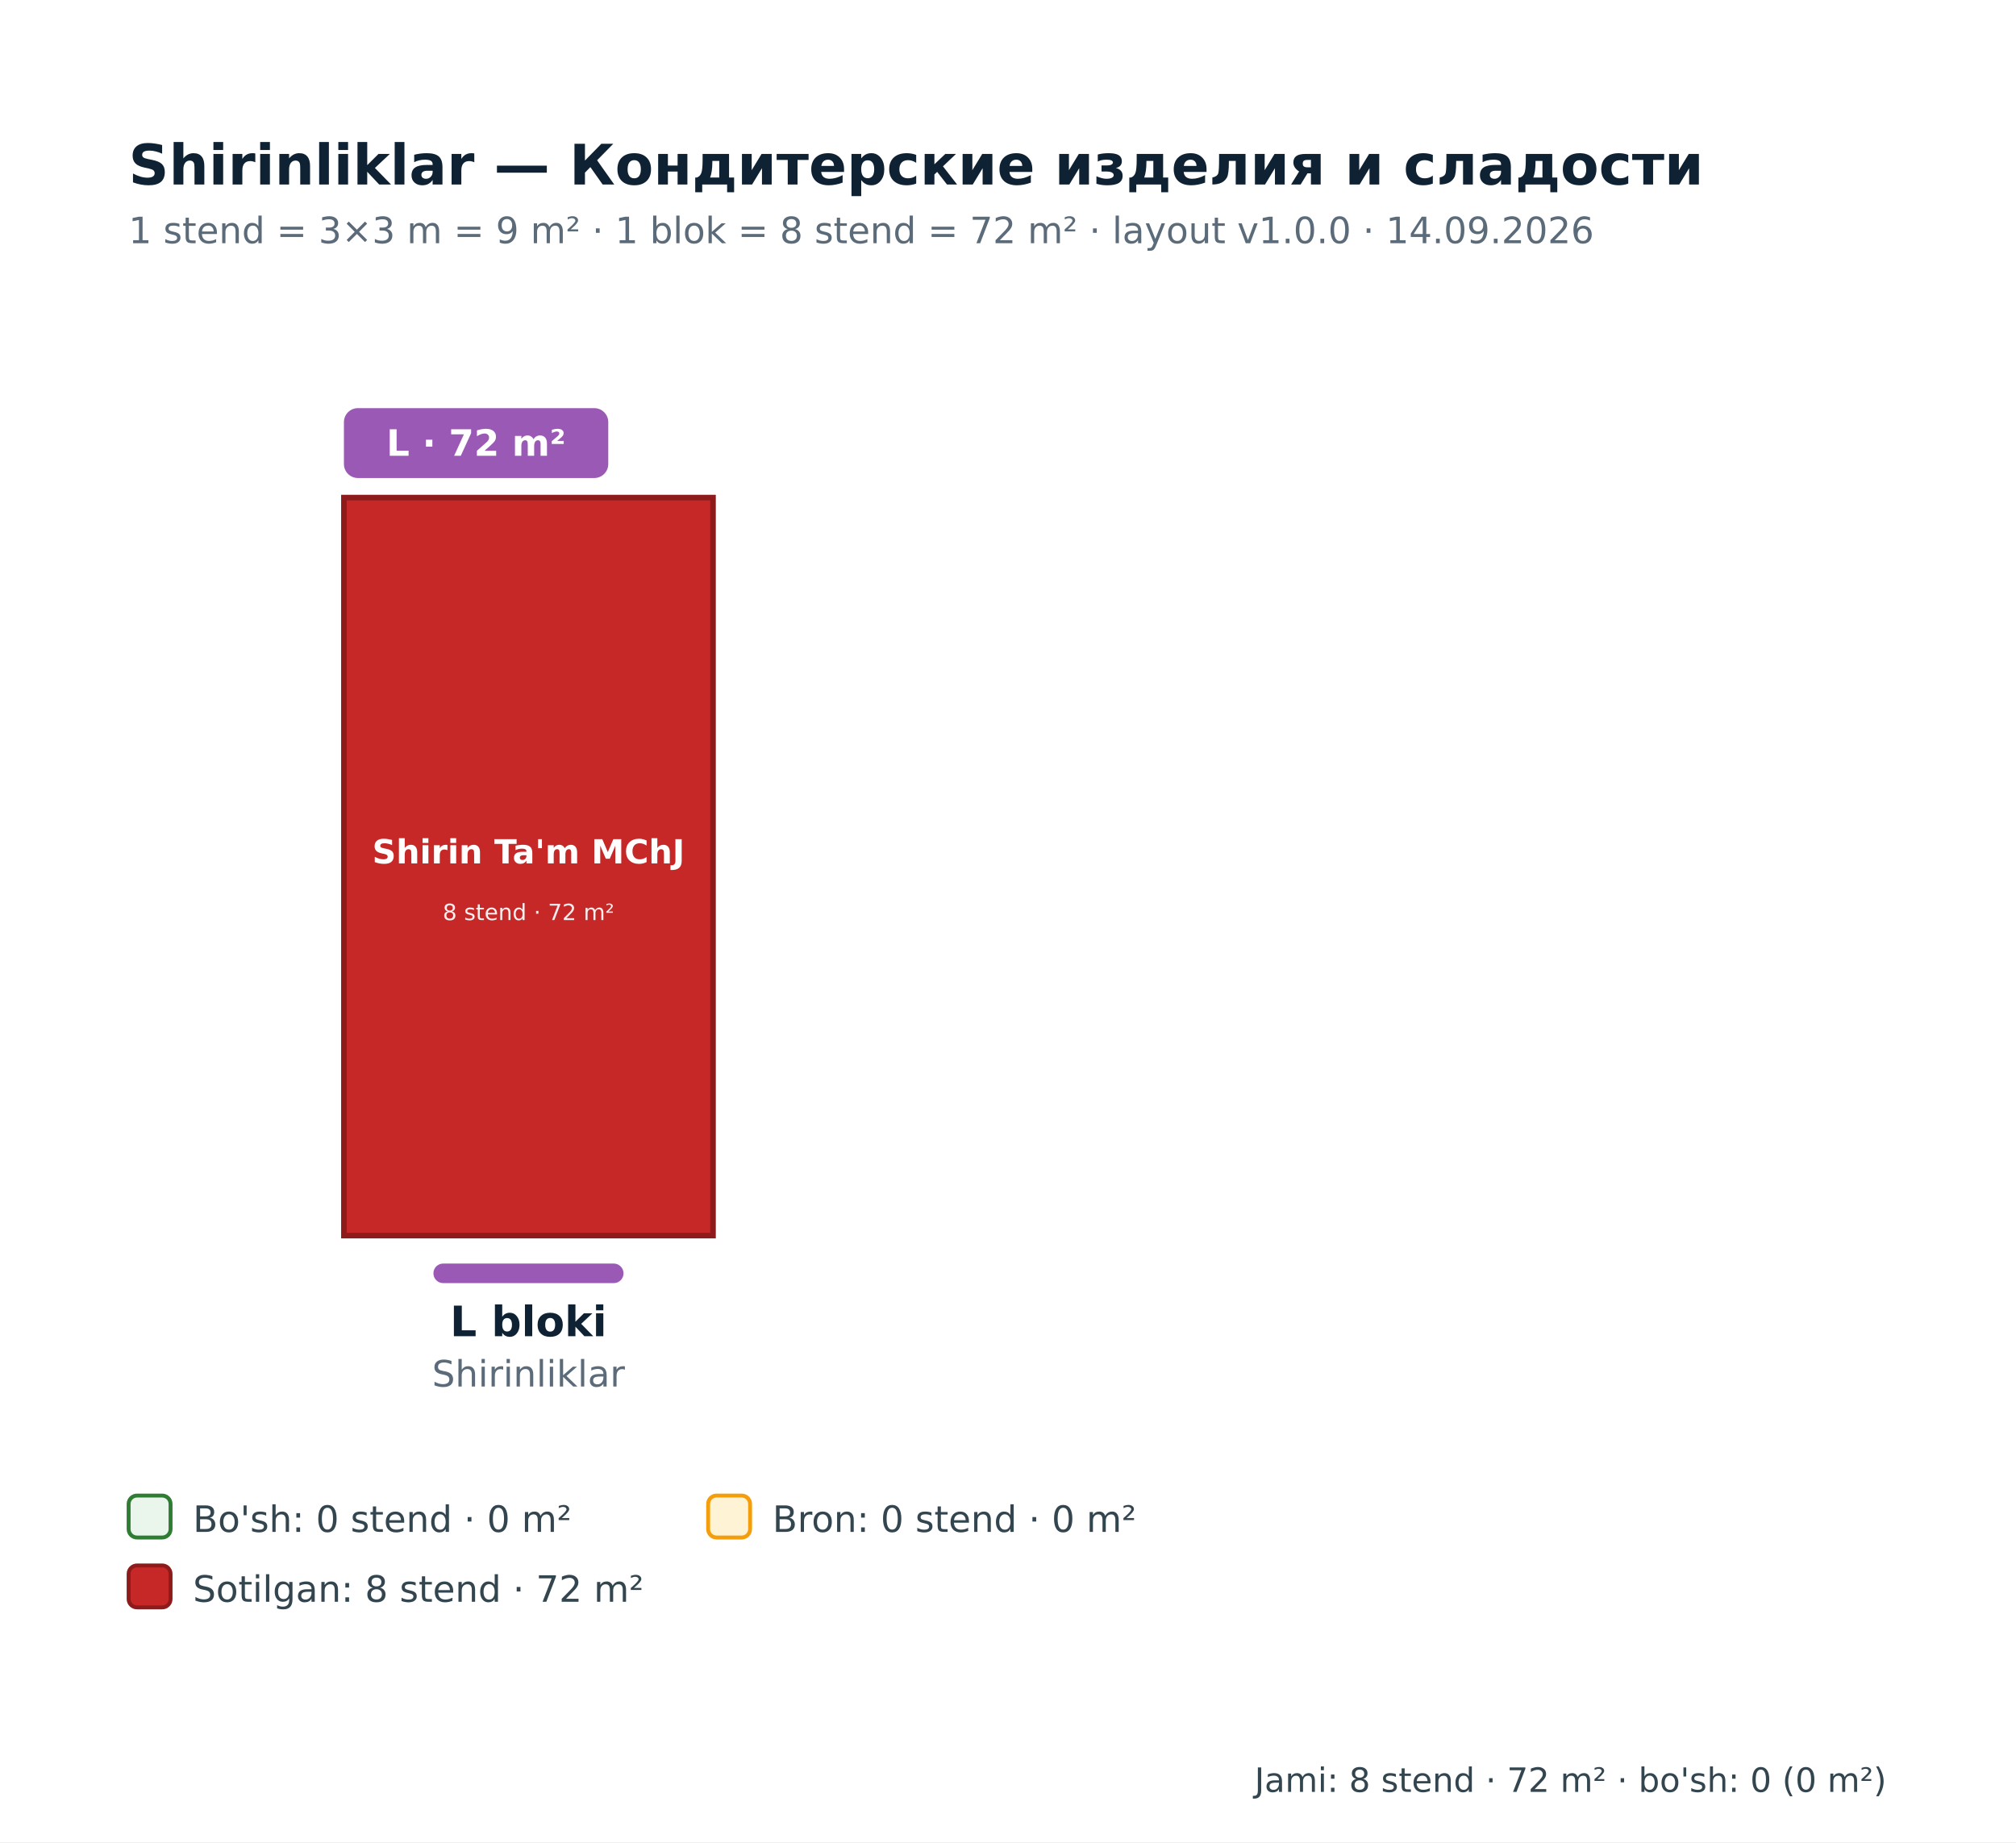
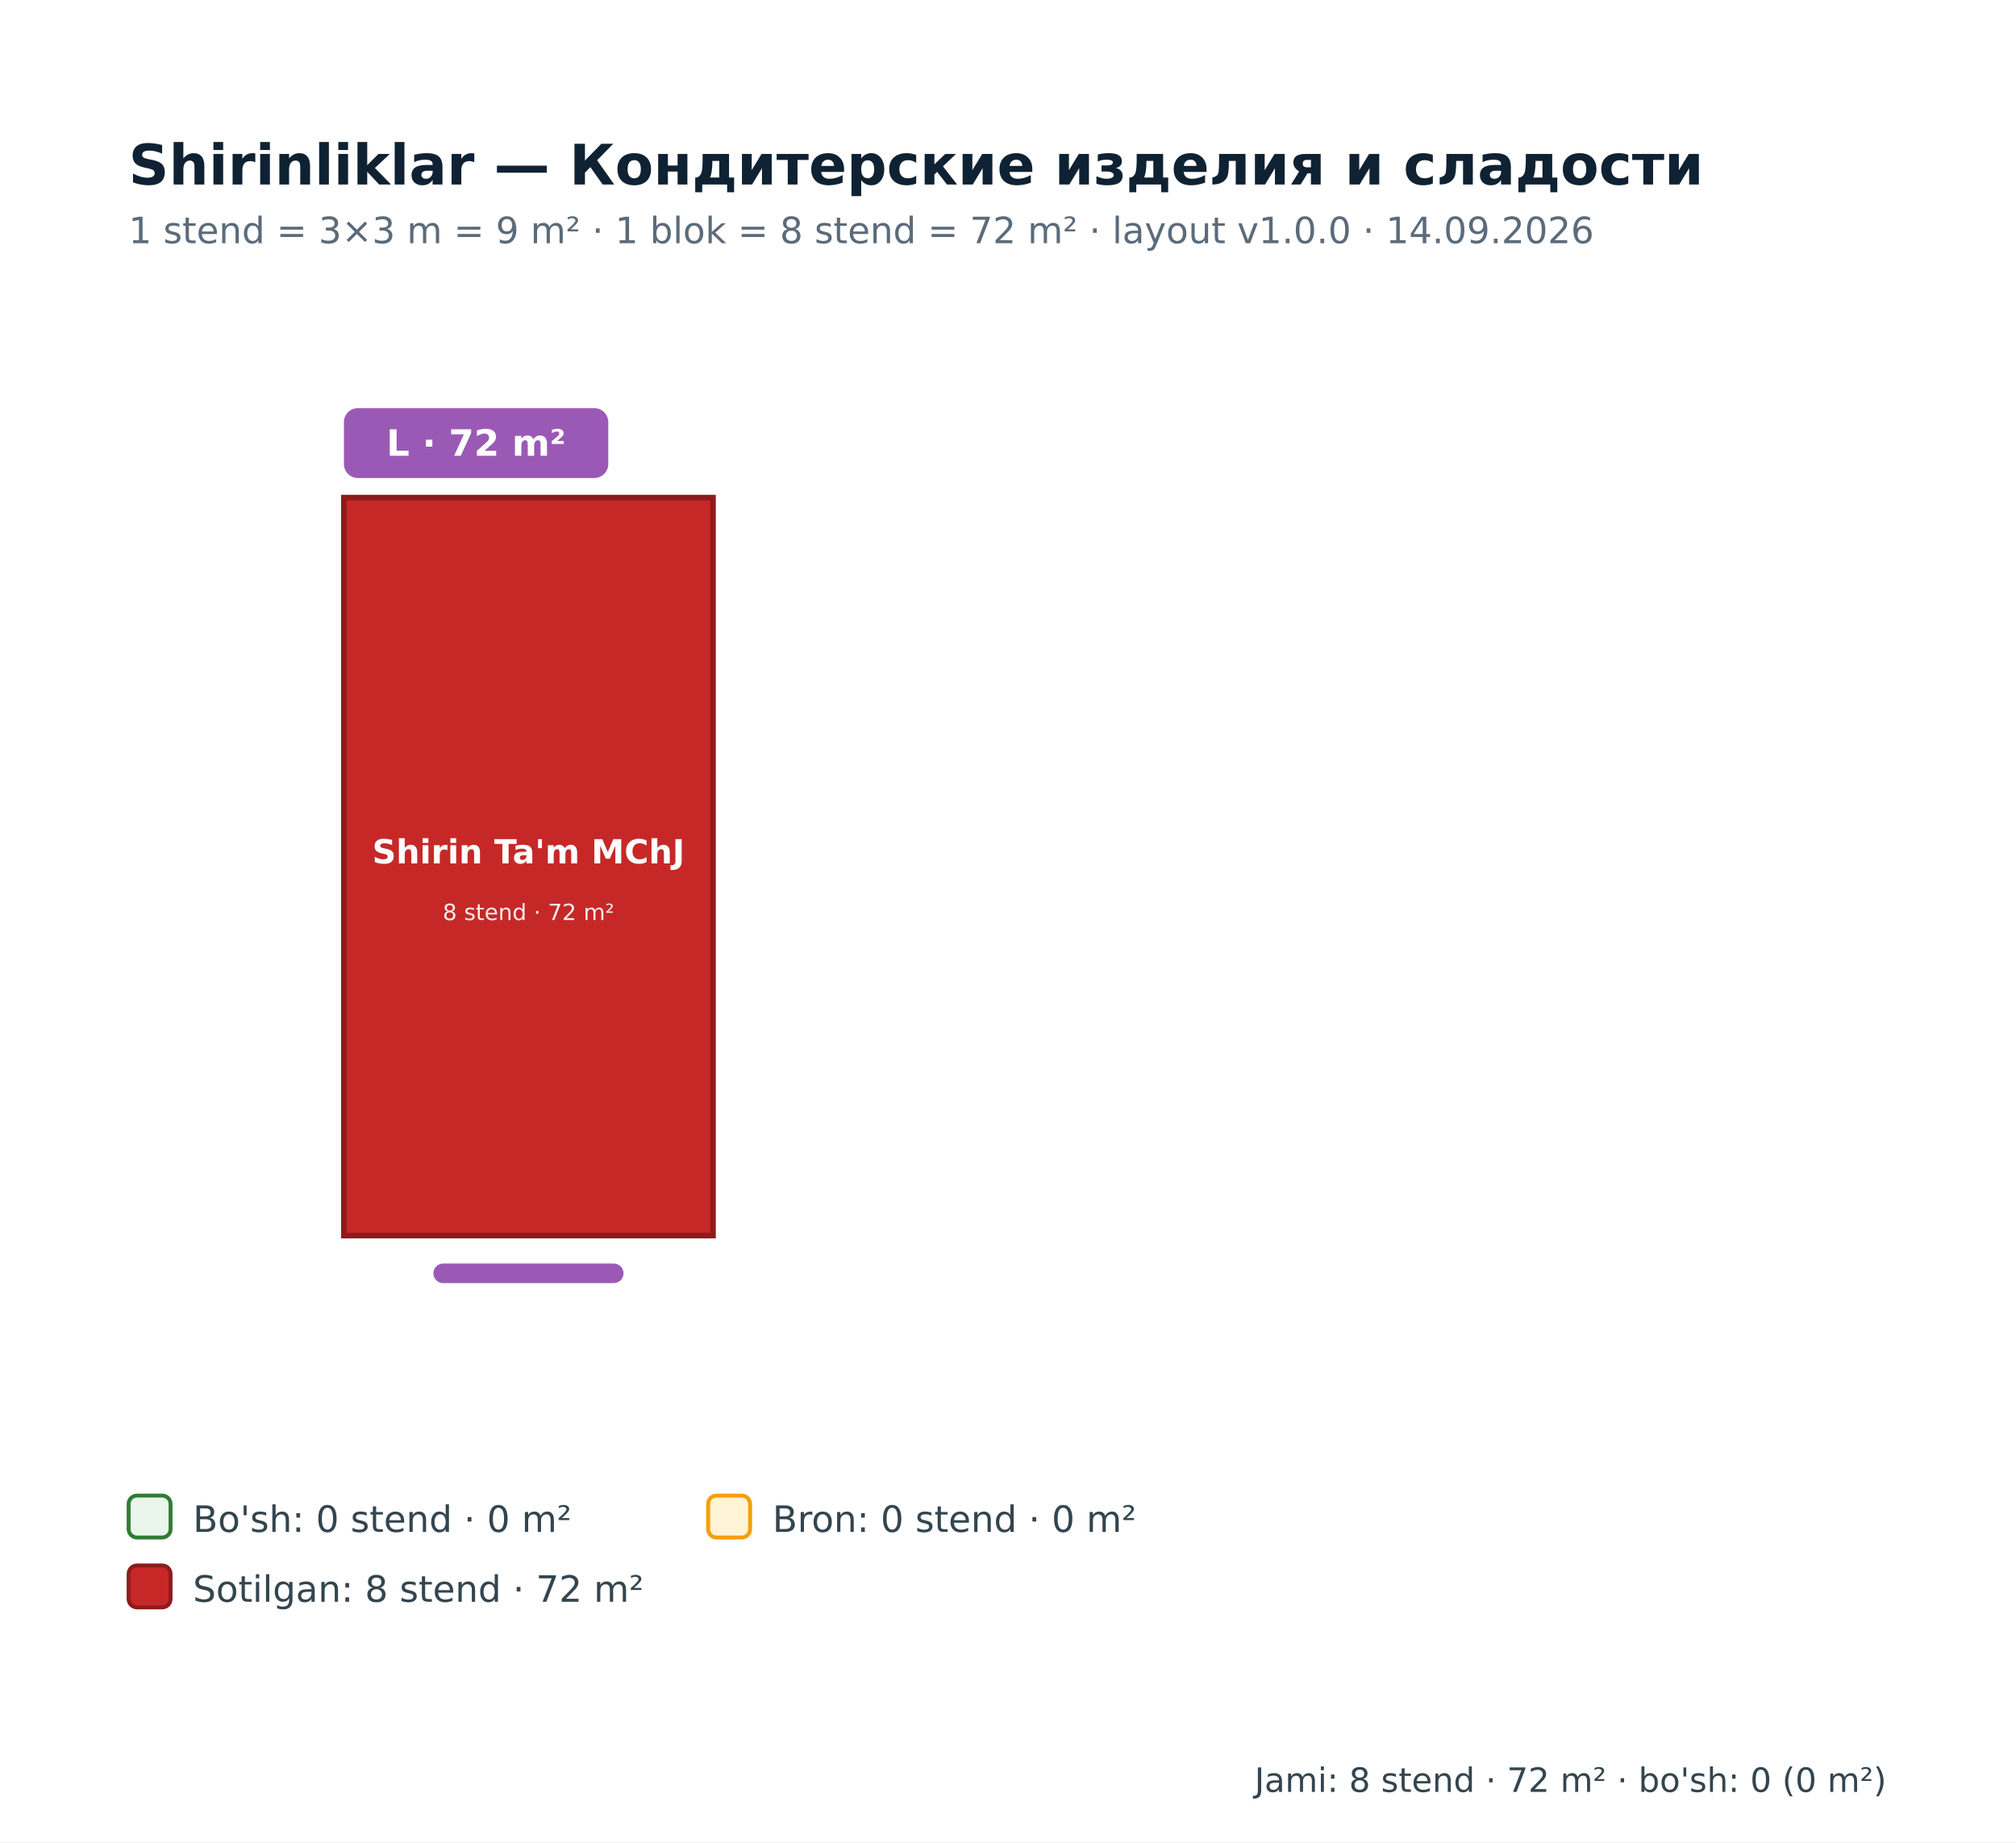
<svg xmlns="http://www.w3.org/2000/svg" width="721" height="659" viewBox="0 0 721 659" font-family="DejaVu Sans, Helvetica, Arial, sans-serif">
  <rect width="721" height="659" fill="#ffffff" />
  <text x="46" y="66" font-size="20" font-weight="bold" fill="#0f2233">Shirinliklar — Кондитерские изделия и сладости</text>
  <text x="46" y="87" font-size="13" fill="#5b6b7a">1 stend = 3×3 m = 9 m² · 1 blok = 8 stend = 72 m² · layout v1.0.0 · 14.09.2026</text>
  <rect x="123.00" y="178.00" width="132.00" height="264.00" fill="none" stroke="#90a4b5" stroke-width="1.4" stroke-dasharray="7 5" rx="4" />
  <rect x="123.00" y="146.00" width="94.54" height="25" rx="5" fill="#9B59B6" />
  <text x="170.27" y="163.05" font-size="13" font-weight="bold" fill="#ffffff" text-anchor="middle">L · 72 m²</text>
  <rect x="155.00" y="452.00" width="68" height="7" rx="3.5" fill="#9B59B6" />
-   <text x="189.00" y="478.00" font-size="15" font-weight="bold" fill="#0f2233" text-anchor="middle">L bloki</text>
-   <text x="189.00" y="496.00" font-size="13" fill="#5b6b7a" text-anchor="middle">Shirinliklar</text>
  <path d="M123 178L189 178L255 178L255 244L255 310L255 376L255 442L189 442L123 442L123 376L123 310L123 244Z" fill="#c62828" stroke="#8e1b1b" stroke-width="2" />
  <text x="189.00" y="308.85" font-size="11.88" font-weight="bold" fill="#ffffff" text-anchor="middle">Shirin Ta'm MChJ</text>
  <text x="189.00" y="329.13" font-size="8.00" fill="#ffffff" text-anchor="middle" opacity="0.92">8 stend · 72 m²</text>
  <rect x="46.00" y="535.00" width="15" height="15" rx="3" fill="#eaf6ec" stroke="#2e7d32" stroke-width="1.4" />
  <text x="69.00" y="548.00" font-size="13" fill="#33454f">Bo'sh: 0 stend · 0 m²</text>
  <rect x="253.26" y="535.00" width="15" height="15" rx="3" fill="#fff3d6" stroke="#f59e0b" stroke-width="1.4" />
  <text x="276.26" y="548.00" font-size="13" fill="#33454f">Bron: 0 stend · 0 m²</text>
  <rect x="46.00" y="560.00" width="15" height="15" rx="3" fill="#c62828" stroke="#8e1b1b" stroke-width="1.4" />
  <text x="69.00" y="573.00" font-size="13" fill="#33454f">Sotilgan: 8 stend · 72 m²</text>
  <text x="674.68" y="641" font-size="12" fill="#33454f" text-anchor="end">Jami: 8 stend · 72 m² · bo'sh: 0 (0 m²)</text>
</svg>
